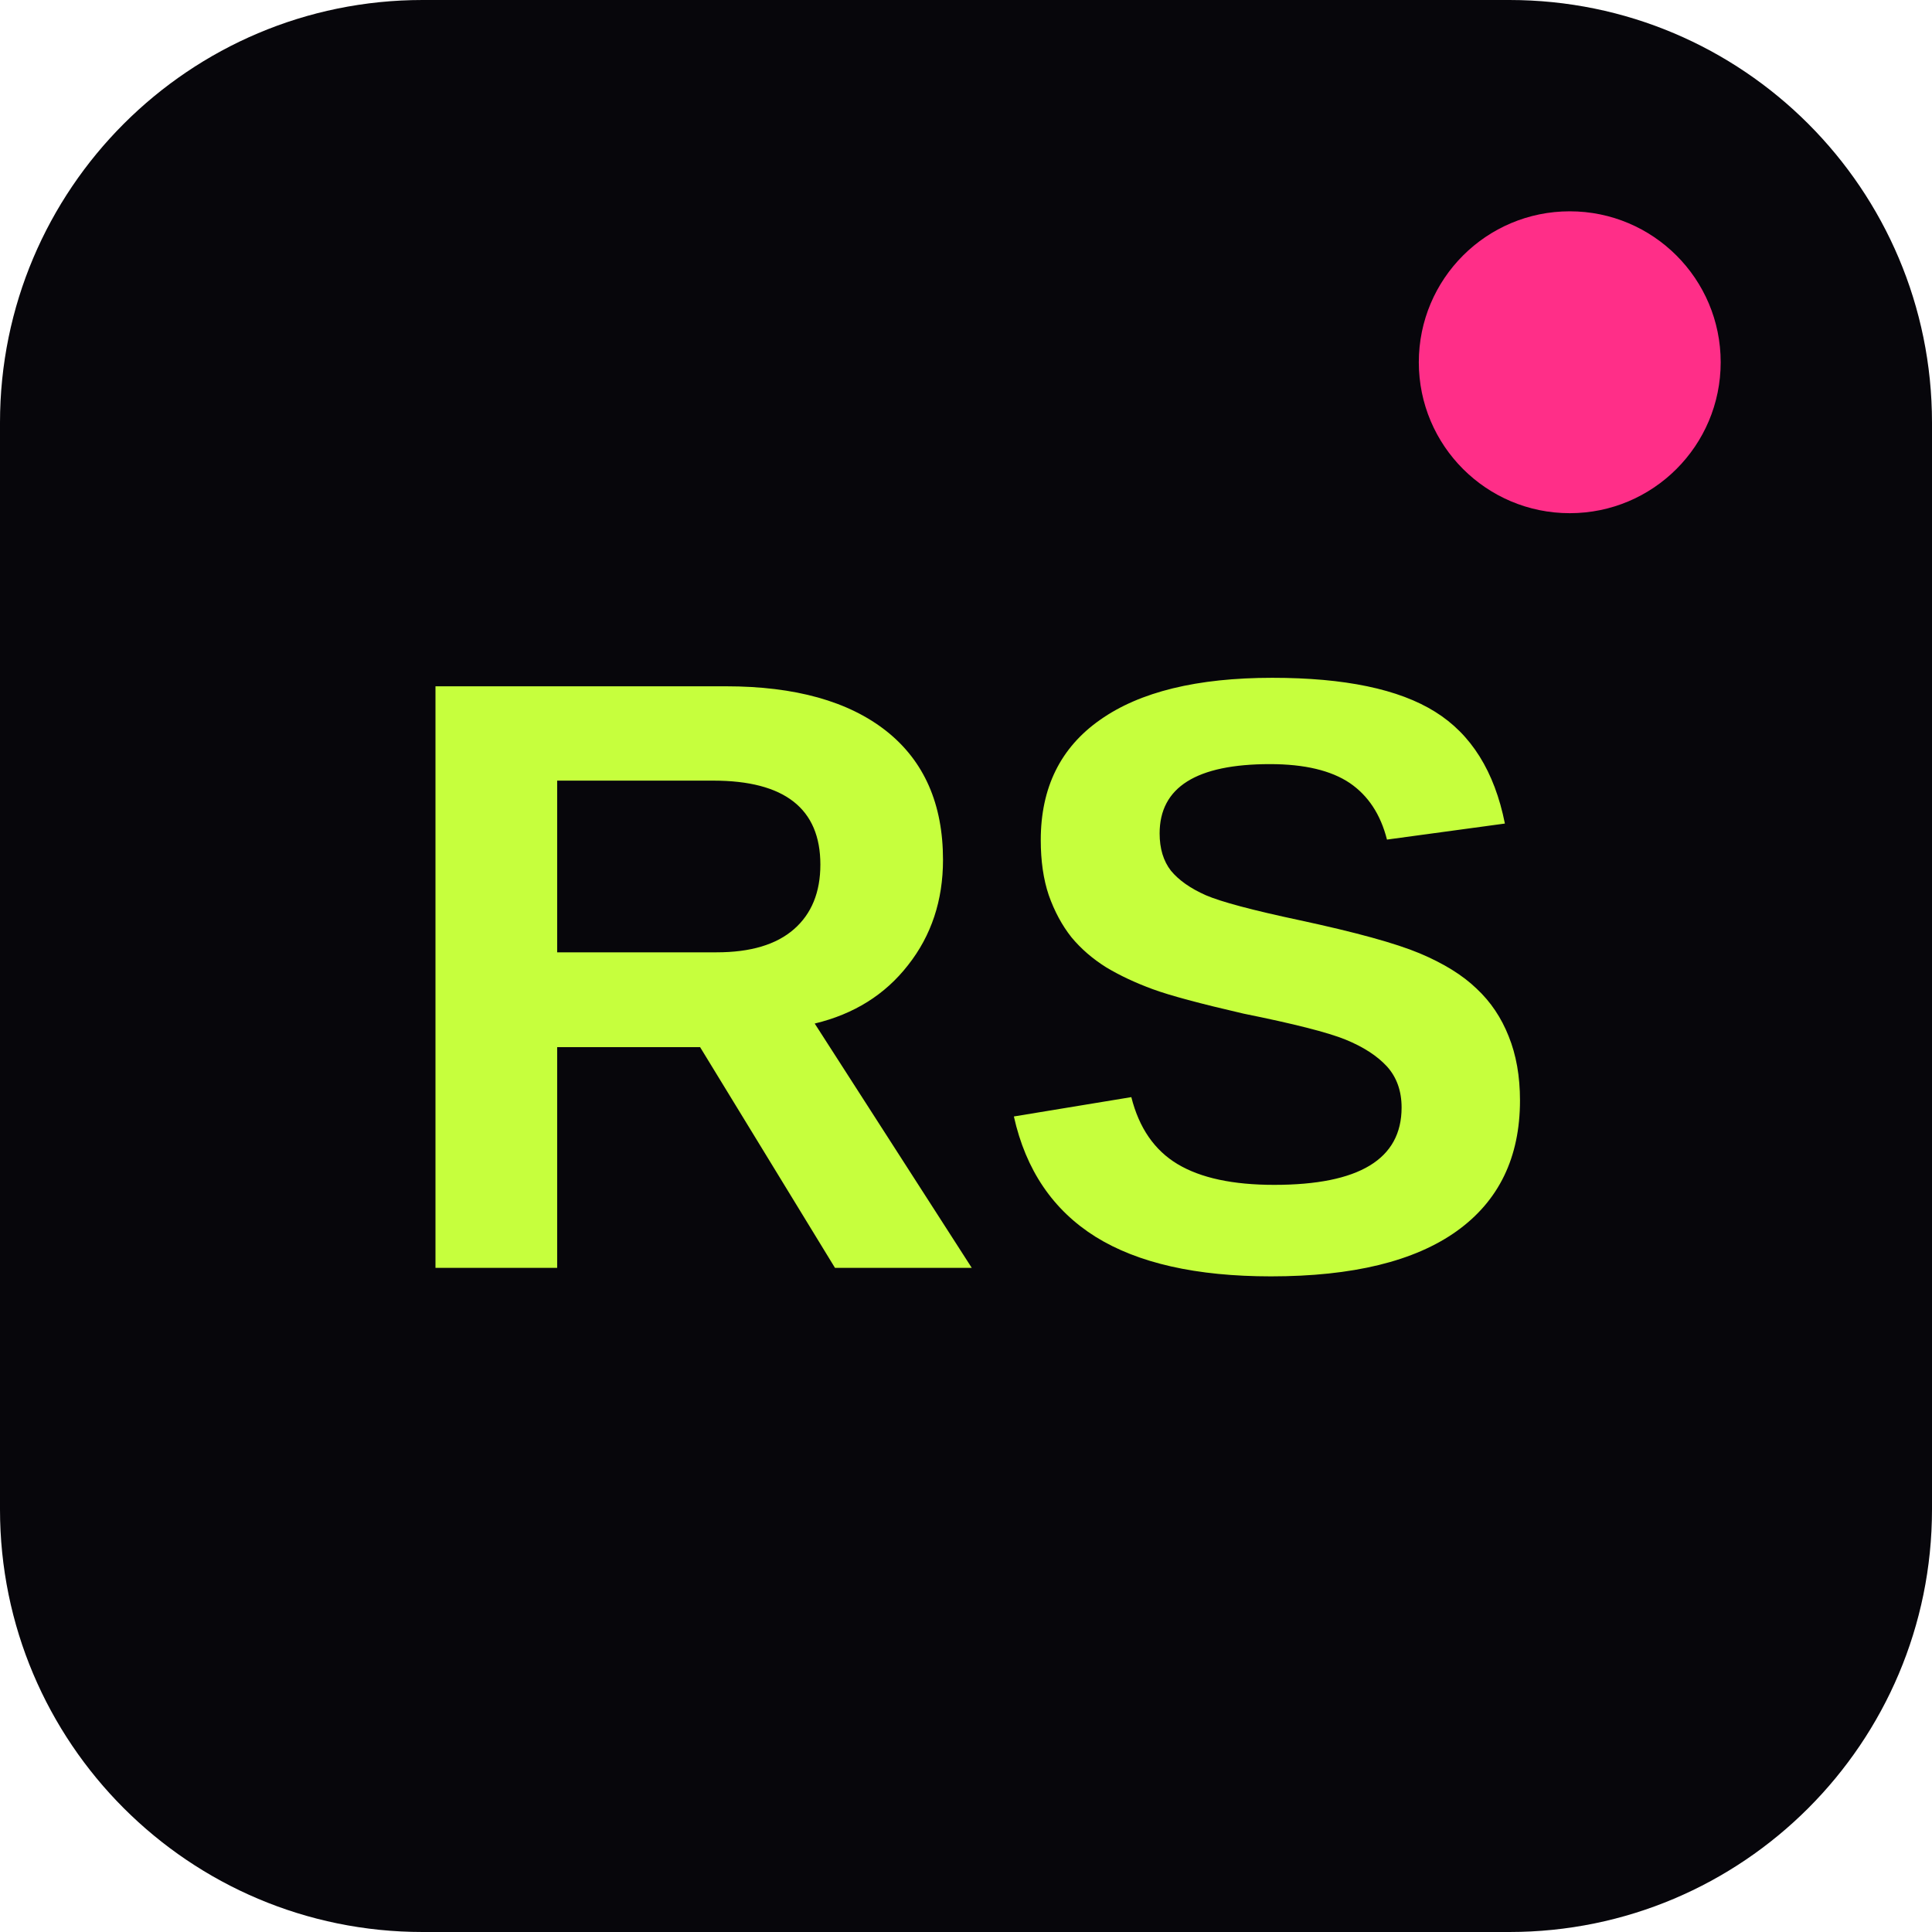
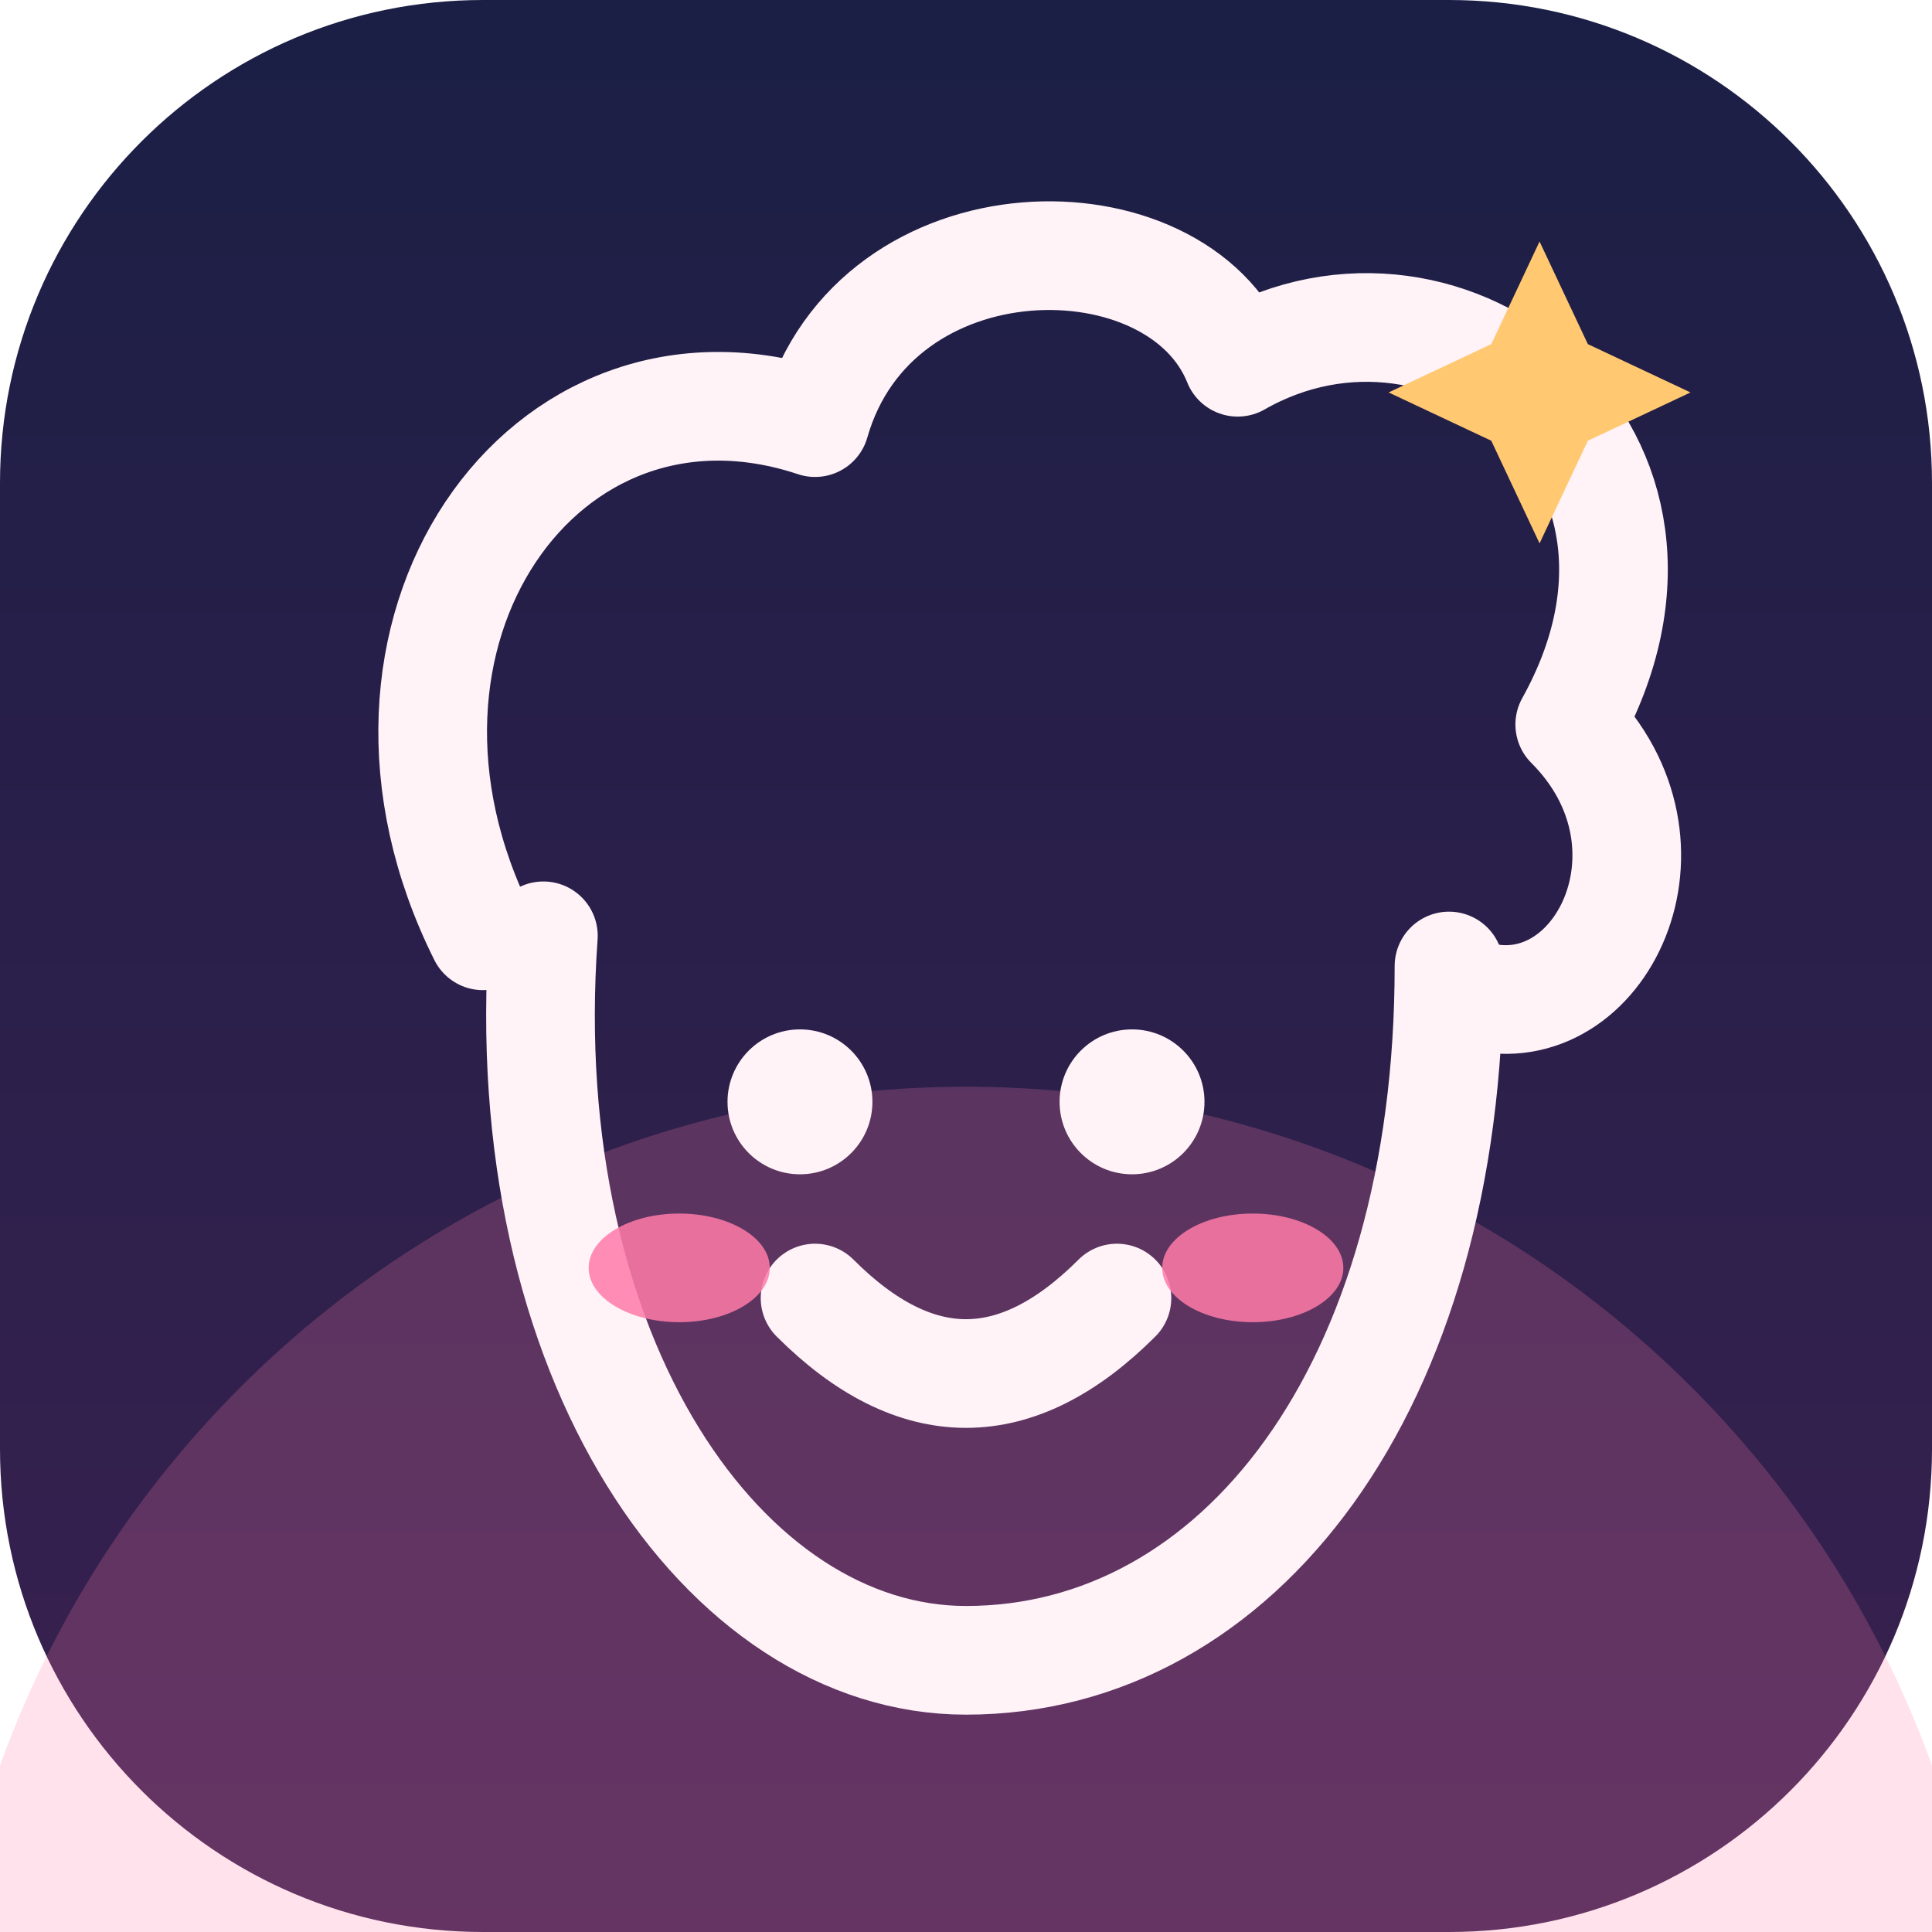
<svg xmlns="http://www.w3.org/2000/svg" viewBox="0 0 64 64">
-   <rect width="64" height="64" rx="14" fill="#07060b" />
-   <text x="32" y="42" text-anchor="middle" font-family="Arial Black,Arial,sans-serif" font-weight="900" font-size="28" fill="#c6ff3d">RS</text>
-   <circle cx="52" cy="12" r="5" fill="#ff2e88" />
+   <defs>
+     <linearGradient id="g" x1="0" y1="0" x2="0" y2="1">
+       <stop offset="0" stop-color="#1b1f45" />
+       <stop offset="1" stop-color="#3a2050" />
+     </linearGradient>
+   </defs>
+   <rect width="64" height="64" rx="16" fill="url(#g)" />
+   <circle cx="32" cy="70" r="34" fill="#ff7aa8" opacity=".22" />
+   <g fill="none" stroke="#fff3f8" stroke-width="3.6" stroke-linecap="round" stroke-linejoin="round">
+     <path d="M16 31 C 11 21, 18 11, 27 14 C 29 7, 39 7, 41 12 C 48 8, 57 15, 52 24 C 56 28, 53 34, 49 33" />
+     <path d="M18 31 C 17 45, 24 55, 32 55 C 41 55, 48 46, 48 32" />
+     <path d="M27 43 Q 32 48 37 43" />
+   </g>
+   <circle cx="26.5" cy="36.5" r="2.4" fill="#fff3f8" />
+   <circle cx="37.5" cy="36.5" r="2.4" fill="#fff3f8" />
+   <ellipse cx="22.5" cy="42" rx="3" ry="1.8" fill="#ff7aa8" opacity=".85" />
+   <ellipse cx="41.5" cy="42" rx="3" ry="1.8" fill="#ff7aa8" opacity=".85" />
+   <path d="M51 8 l1.6 3.4 3.4 1.6 -3.4 1.6 -1.6 3.4 -1.6 -3.4 -3.4 -1.6 3.4 -1.6z" fill="#ffc871" />
</svg>
